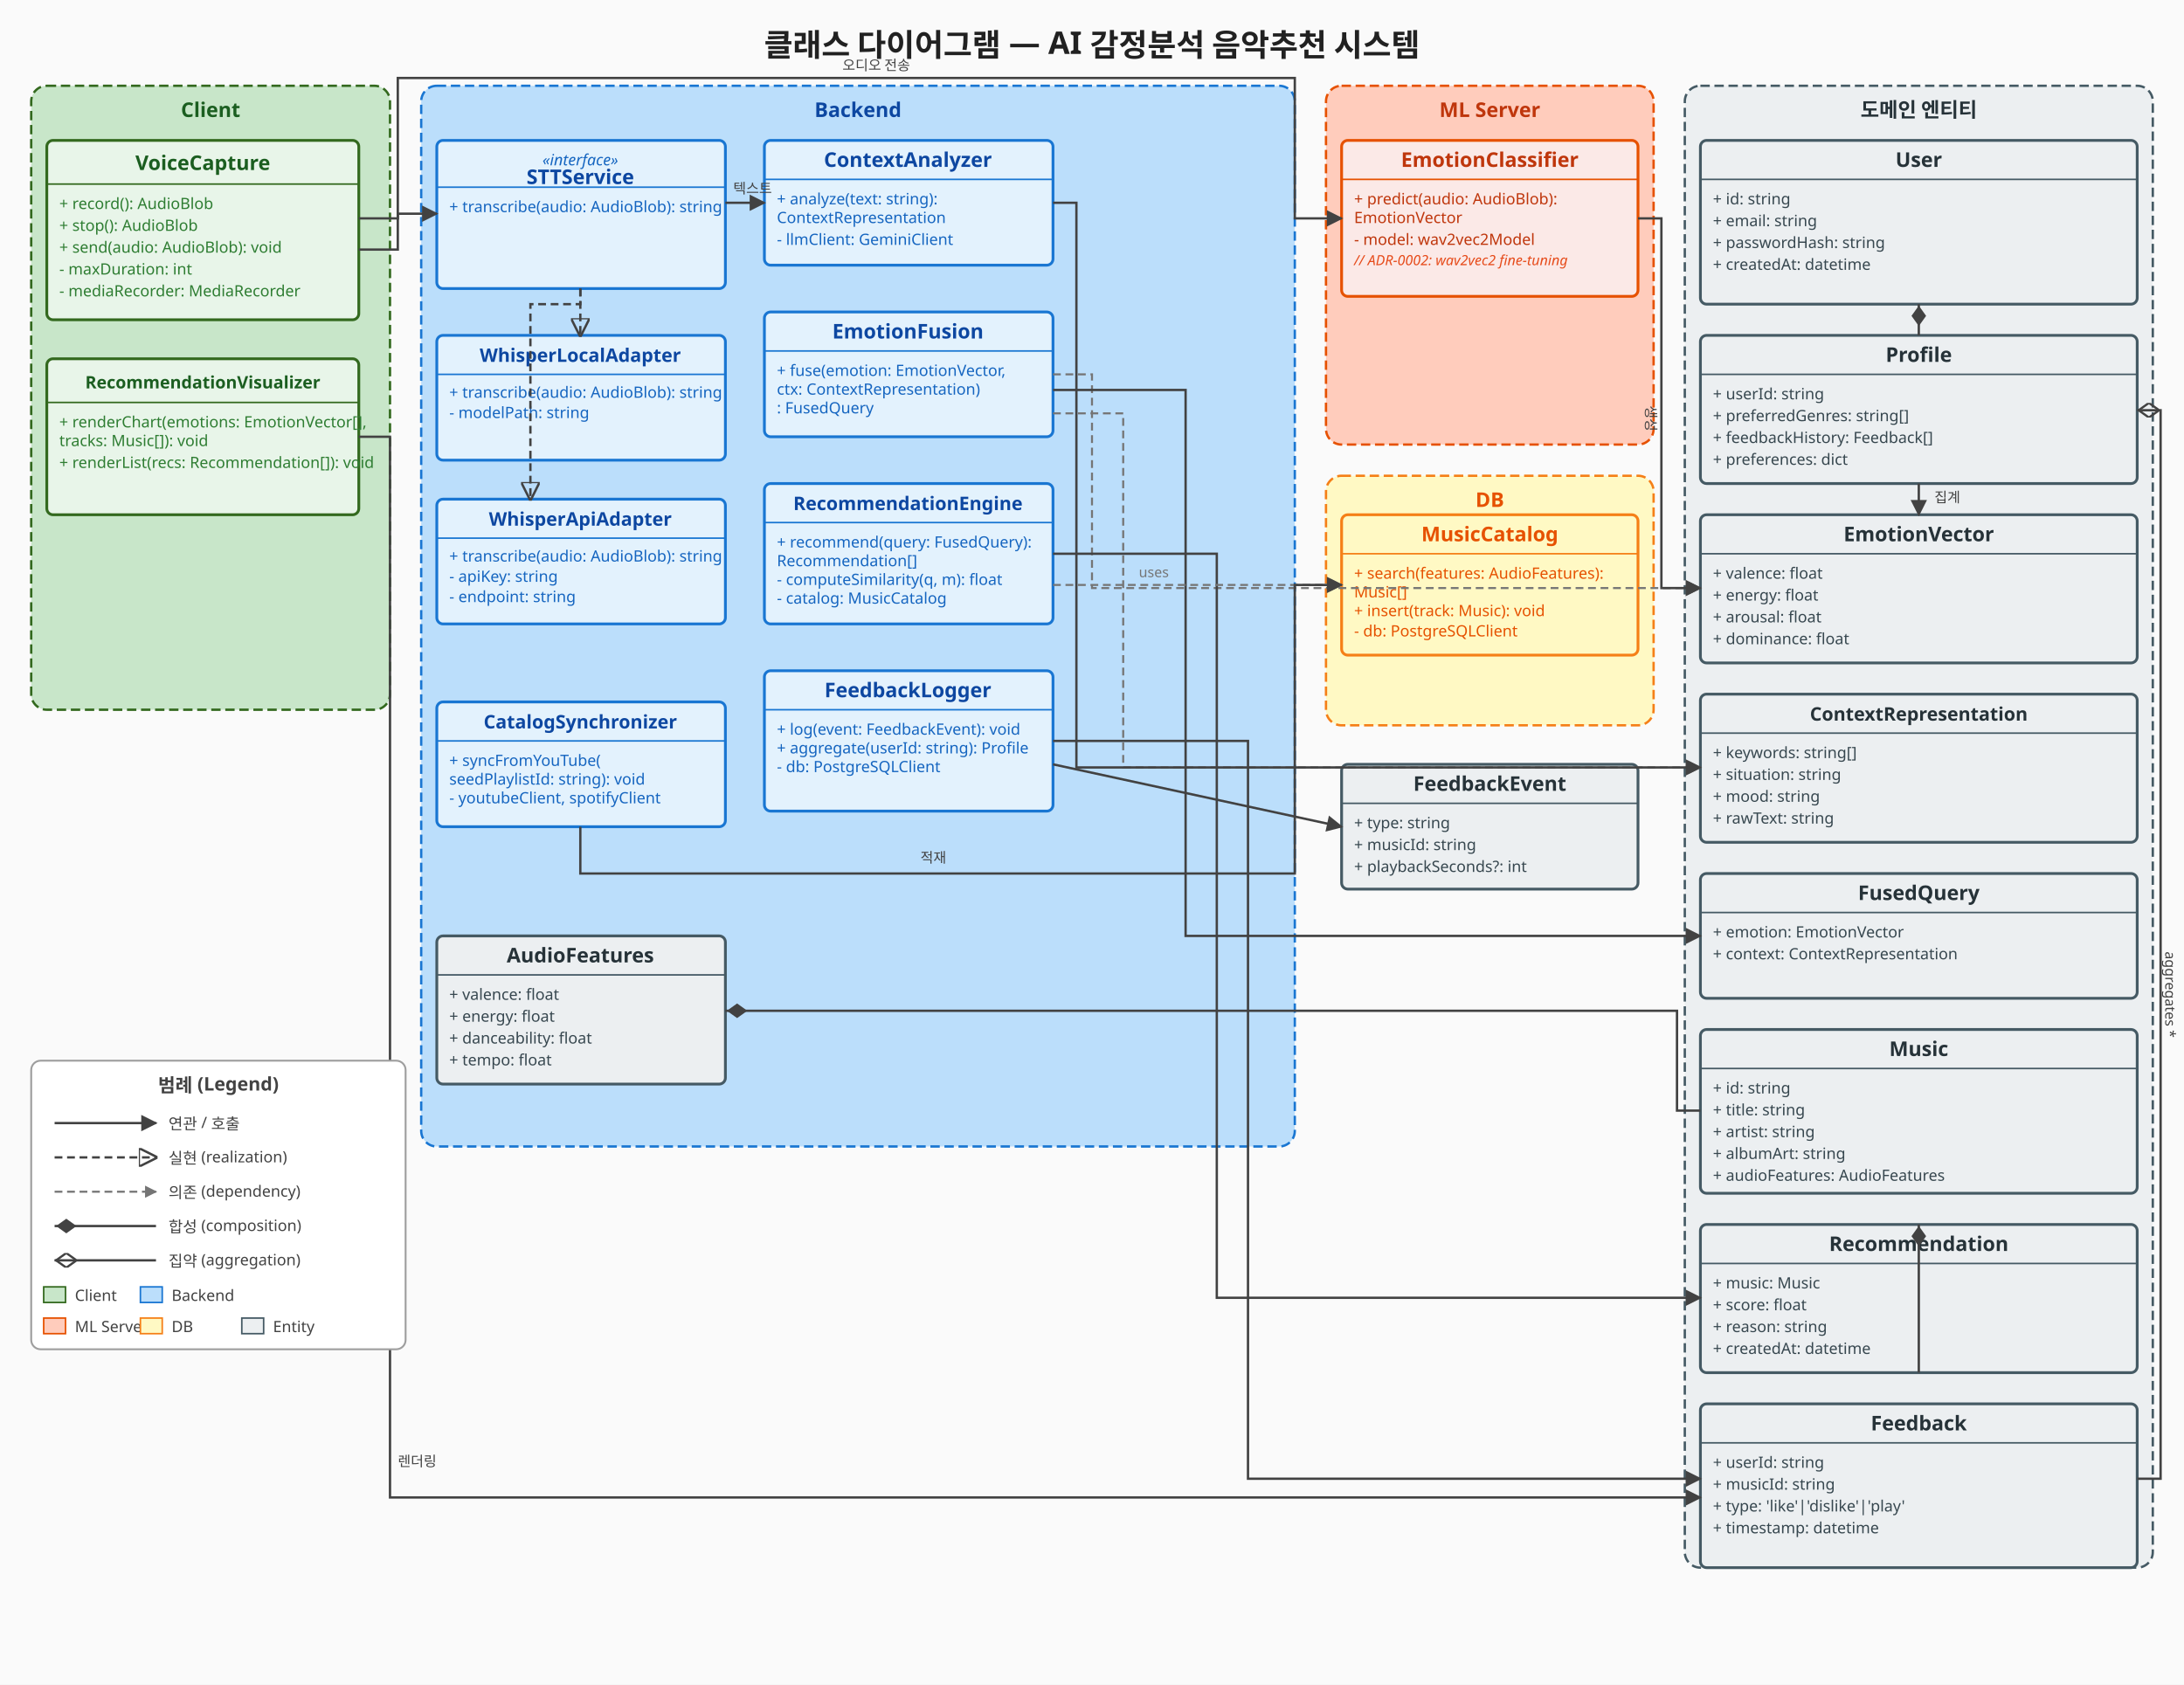
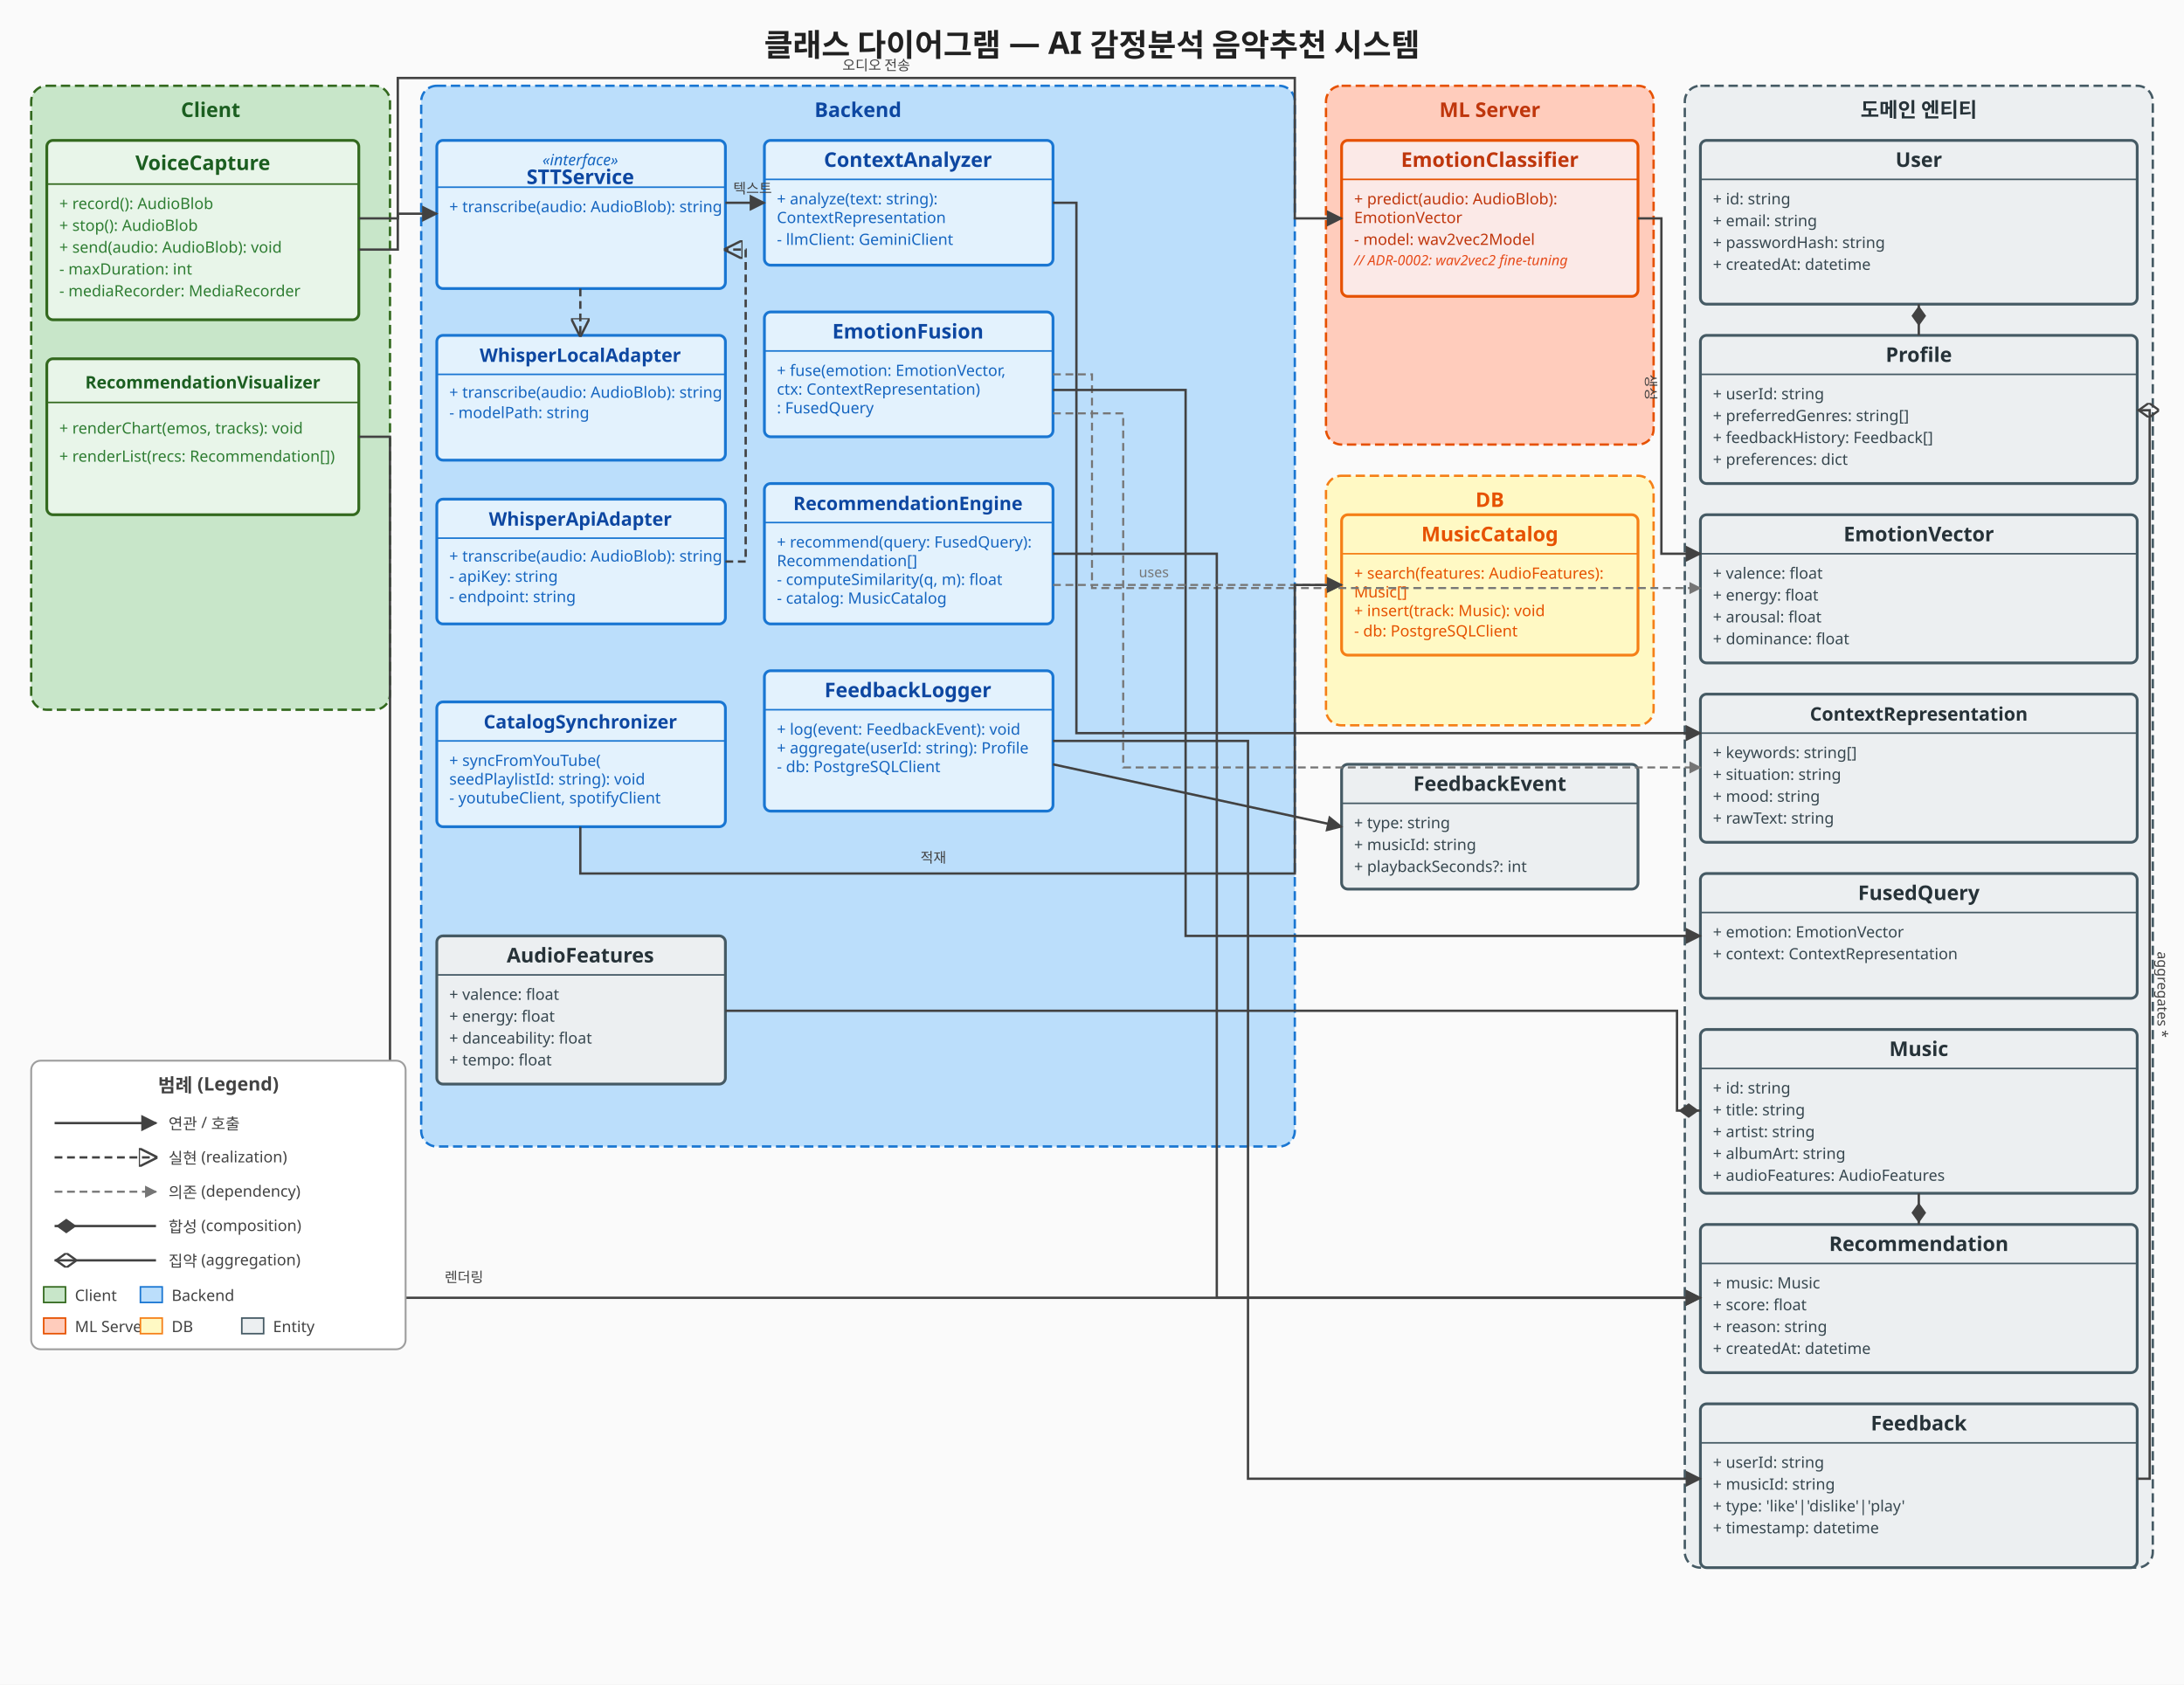
<svg xmlns="http://www.w3.org/2000/svg" viewBox="0 0 1400 1080" font-family="'Noto Sans KR', 'Apple SD Gothic Neo', system-ui, sans-serif">
  <defs>
    <marker id="arrow" viewBox="0 0 10 10" refX="9" refY="5" markerWidth="7" markerHeight="7" orient="auto-start-reverse">
      <path d="M 0 0 L 10 5 L 0 10 z" fill="#424242" />
    </marker>
    <marker id="open-triangle" viewBox="0 0 12 12" refX="11" refY="6" markerWidth="8" markerHeight="8" orient="auto-start-reverse">
      <path d="M 0 0 L 12 6 L 0 12 z" fill="none" stroke="#424242" stroke-width="1.5" />
    </marker>
    <marker id="inheritance" viewBox="0 0 12 12" refX="11" refY="6" markerWidth="8" markerHeight="8" orient="auto-start-reverse">
      <path d="M 0 0 L 12 6 L 0 12 z" fill="none" stroke="#424242" stroke-width="1.5" />
    </marker>
    <marker id="diamond-filled" viewBox="0 0 16 10" refX="15" refY="5" markerWidth="10" markerHeight="8" orient="auto-start-reverse">
      <path d="M 0 5 L 7 0 L 14 5 L 7 10 z" fill="#424242" />
    </marker>
    <marker id="diamond-open" viewBox="0 0 16 10" refX="15" refY="5" markerWidth="10" markerHeight="8" orient="auto-start-reverse">
      <path d="M 0 5 L 7 0 L 14 5 L 7 10 z" fill="none" stroke="#424242" stroke-width="1.5" />
    </marker>
    <marker id="dep-arrow" viewBox="0 0 10 10" refX="9" refY="5" markerWidth="6" markerHeight="6" orient="auto-start-reverse">
      <path d="M 0 0 L 10 5 L 0 10 z" fill="#757575" />
    </marker>
  </defs>
  <rect x="0" y="0" width="1400" height="1080" fill="#FAFAFA" />
  <text x="700" y="36" text-anchor="middle" font-size="20" font-weight="700" fill="#212121">
    클래스 다이어그램 — AI 감정분석 음악추천 시스템
  </text>
  <rect x="20" y="55" width="230" height="400" rx="10" fill="#C8E6C9" stroke="#33691E" stroke-width="1.5" stroke-dasharray="6,3" />
  <text x="135" y="75" text-anchor="middle" font-size="13" font-weight="700" fill="#1B5E20">Client</text>
  <rect x="270" y="55" width="560" height="680" rx="10" fill="#BBDEFB" stroke="#1976D2" stroke-width="1.5" stroke-dasharray="6,3" />
  <text x="550" y="75" text-anchor="middle" font-size="13" font-weight="700" fill="#0D47A1">Backend</text>
  <rect x="850" y="55" width="210" height="230" rx="10" fill="#FFCCBC" stroke="#E65100" stroke-width="1.5" stroke-dasharray="6,3" />
  <text x="955" y="75" text-anchor="middle" font-size="13" font-weight="700" fill="#BF360C">ML Server</text>
  <rect x="850" y="305" width="210" height="160" rx="10" fill="#FFF9C4" stroke="#F57F17" stroke-width="1.5" stroke-dasharray="6,3" />
  <text x="955" y="325" text-anchor="middle" font-size="13" font-weight="700" fill="#E65100">DB</text>
  <rect x="1080" y="55" width="300" height="950" rx="10" fill="#ECEFF1" stroke="#455A64" stroke-width="1.5" stroke-dasharray="6,3" />
  <text x="1230" y="75" text-anchor="middle" font-size="13" font-weight="700" fill="#263238">도메인 엔티티</text>
  <rect x="30" y="90" width="200" height="115" rx="4" fill="#E8F5E9" stroke="#33691E" stroke-width="1.8" />
  <line x1="30" y1="118" x2="230" y2="118" stroke="#33691E" stroke-width="1" />
  <text x="130" y="109" text-anchor="middle" font-size="13" font-weight="700" fill="#1B5E20">VoiceCapture</text>
  <text x="38" y="134" font-size="10" fill="#2E7D32">+ record(): AudioBlob</text>
  <text x="38" y="148" font-size="10" fill="#2E7D32">+ stop(): AudioBlob</text>
  <text x="38" y="162" font-size="10" fill="#2E7D32">+ send(audio: AudioBlob): void</text>
  <text x="38" y="176" font-size="10" fill="#2E7D32">- maxDuration: int</text>
  <text x="38" y="190" font-size="10" fill="#2E7D32">- mediaRecorder: MediaRecorder</text>
  <rect x="30" y="230" width="200" height="100" rx="4" fill="#E8F5E9" stroke="#33691E" stroke-width="1.8" />
  <line x1="30" y1="258" x2="230" y2="258" stroke="#33691E" stroke-width="1" />
  <text x="130" y="249" text-anchor="middle" font-size="11" font-weight="700" fill="#1B5E20">RecommendationVisualizer</text>
-   <text x="38" y="274" font-size="10" fill="#2E7D32">+ renderChart(emotions: EmotionVector[],</text>
-   <text x="38" y="286" font-size="10" fill="#2E7D32">    tracks: Music[]): void</text>
-   <text x="38" y="300" font-size="10" fill="#2E7D32">+ renderList(recs: Recommendation[]): void</text>
+   <text x="38" y="278" font-size="10" fill="#2E7D32">+ renderChart(emos, tracks): void</text>
+   <text x="38" y="296" font-size="10" fill="#2E7D32">+ renderList(recs: Recommendation[])</text>
  <rect x="280" y="90" width="185" height="95" rx="4" fill="#E3F2FD" stroke="#1976D2" stroke-width="1.8" />
  <line x1="280" y1="120" x2="465" y2="120" stroke="#1976D2" stroke-width="1" />
  <text x="372" y="106" text-anchor="middle" font-size="10" font-style="italic" fill="#1565C0">«interface»</text>
  <text x="372" y="118" text-anchor="middle" font-size="13" font-weight="700" fill="#0D47A1">STTService</text>
  <text x="288" y="136" font-size="10" fill="#1565C0">+ transcribe(audio: AudioBlob): string</text>
  <rect x="280" y="215" width="185" height="80" rx="4" fill="#E3F2FD" stroke="#1976D2" stroke-width="1.8" />
  <line x1="280" y1="240" x2="465" y2="240" stroke="#1976D2" stroke-width="1" />
  <text x="372" y="232" text-anchor="middle" font-size="12" font-weight="700" fill="#0D47A1">WhisperLocalAdapter</text>
  <text x="288" y="255" font-size="10" fill="#1565C0">+ transcribe(audio: AudioBlob): string</text>
  <text x="288" y="268" font-size="10" fill="#1565C0">- modelPath: string</text>
  <rect x="280" y="320" width="185" height="80" rx="4" fill="#E3F2FD" stroke="#1976D2" stroke-width="1.8" />
  <line x1="280" y1="345" x2="465" y2="345" stroke="#1976D2" stroke-width="1" />
  <text x="372" y="337" text-anchor="middle" font-size="12" font-weight="700" fill="#0D47A1">WhisperApiAdapter</text>
  <text x="288" y="360" font-size="10" fill="#1565C0">+ transcribe(audio: AudioBlob): string</text>
  <text x="288" y="373" font-size="10" fill="#1565C0">- apiKey: string</text>
  <text x="288" y="386" font-size="10" fill="#1565C0">- endpoint: string</text>
  <rect x="490" y="90" width="185" height="80" rx="4" fill="#E3F2FD" stroke="#1976D2" stroke-width="1.8" />
  <line x1="490" y1="115" x2="675" y2="115" stroke="#1976D2" stroke-width="1" />
  <text x="582" y="107" text-anchor="middle" font-size="13" font-weight="700" fill="#0D47A1">ContextAnalyzer</text>
  <text x="498" y="131" font-size="10" fill="#1565C0">+ analyze(text: string):</text>
  <text x="498" y="143" font-size="10" fill="#1565C0">    ContextRepresentation</text>
  <text x="498" y="157" font-size="10" fill="#1565C0">- llmClient: GeminiClient</text>
  <rect x="490" y="200" width="185" height="80" rx="4" fill="#E3F2FD" stroke="#1976D2" stroke-width="1.8" />
  <line x1="490" y1="225" x2="675" y2="225" stroke="#1976D2" stroke-width="1" />
  <text x="582" y="217" text-anchor="middle" font-size="13" font-weight="700" fill="#0D47A1">EmotionFusion</text>
  <text x="498" y="241" font-size="10" fill="#1565C0">+ fuse(emotion: EmotionVector,</text>
  <text x="498" y="253" font-size="10" fill="#1565C0">    ctx: ContextRepresentation)</text>
  <text x="498" y="265" font-size="10" fill="#1565C0">    : FusedQuery</text>
  <rect x="490" y="310" width="185" height="90" rx="4" fill="#E3F2FD" stroke="#1976D2" stroke-width="1.8" />
  <line x1="490" y1="335" x2="675" y2="335" stroke="#1976D2" stroke-width="1" />
  <text x="582" y="327" text-anchor="middle" font-size="12" font-weight="700" fill="#0D47A1">RecommendationEngine</text>
  <text x="498" y="351" font-size="10" fill="#1565C0">+ recommend(query: FusedQuery):</text>
  <text x="498" y="363" font-size="10" fill="#1565C0">    Recommendation[]</text>
  <text x="498" y="375" font-size="10" fill="#1565C0">- computeSimilarity(q, m): float</text>
  <text x="498" y="387" font-size="10" fill="#1565C0">- catalog: MusicCatalog</text>
  <rect x="490" y="430" width="185" height="90" rx="4" fill="#E3F2FD" stroke="#1976D2" stroke-width="1.8" />
  <line x1="490" y1="455" x2="675" y2="455" stroke="#1976D2" stroke-width="1" />
  <text x="582" y="447" text-anchor="middle" font-size="13" font-weight="700" fill="#0D47A1">FeedbackLogger</text>
  <text x="498" y="471" font-size="10" fill="#1565C0">+ log(event: FeedbackEvent): void</text>
  <text x="498" y="483" font-size="10" fill="#1565C0">+ aggregate(userId: string): Profile</text>
  <text x="498" y="495" font-size="10" fill="#1565C0">- db: PostgreSQLClient</text>
  <rect x="280" y="450" width="185" height="80" rx="4" fill="#E3F2FD" stroke="#1976D2" stroke-width="1.8" />
  <line x1="280" y1="475" x2="465" y2="475" stroke="#1976D2" stroke-width="1" />
  <text x="372" y="467" text-anchor="middle" font-size="12" font-weight="700" fill="#0D47A1">CatalogSynchronizer</text>
  <text x="288" y="491" font-size="10" fill="#1565C0">+ syncFromYouTube(</text>
  <text x="288" y="503" font-size="10" fill="#1565C0">    seedPlaylistId: string): void</text>
  <text x="288" y="515" font-size="10" fill="#1565C0">- youtubeClient, spotifyClient</text>
  <rect x="860" y="90" width="190" height="100" rx="4" fill="#FBE9E7" stroke="#E65100" stroke-width="1.8" />
  <line x1="860" y1="115" x2="1050" y2="115" stroke="#E65100" stroke-width="1" />
  <text x="955" y="107" text-anchor="middle" font-size="13" font-weight="700" fill="#BF360C">EmotionClassifier</text>
  <text x="868" y="131" font-size="10" fill="#BF360C">+ predict(audio: AudioBlob):</text>
  <text x="868" y="143" font-size="10" fill="#BF360C">    EmotionVector</text>
  <text x="868" y="157" font-size="10" fill="#BF360C">- model: wav2vec2Model</text>
  <text x="868" y="170" font-size="9" font-style="italic" fill="#E64A19">// ADR-0002: wav2vec2 fine-tuning</text>
  <rect x="860" y="330" width="190" height="90" rx="4" fill="#FFF9C4" stroke="#F57F17" stroke-width="1.8" />
  <line x1="860" y1="355" x2="1050" y2="355" stroke="#F57F17" stroke-width="1" />
  <text x="955" y="347" text-anchor="middle" font-size="13" font-weight="700" fill="#E65100">MusicCatalog</text>
  <text x="868" y="371" font-size="10" fill="#E65100">+ search(features: AudioFeatures):</text>
  <text x="868" y="383" font-size="10" fill="#E65100">    Music[]</text>
  <text x="868" y="395" font-size="10" fill="#E65100">+ insert(track: Music): void</text>
  <text x="868" y="408" font-size="10" fill="#E65100">- db: PostgreSQLClient</text>
  <rect x="1090" y="90" width="280" height="105" rx="4" fill="#ECEFF1" stroke="#455A64" stroke-width="1.8" />
  <line x1="1090" y1="115" x2="1370" y2="115" stroke="#455A64" stroke-width="1" />
  <text x="1230" y="107" text-anchor="middle" font-size="13" font-weight="700" fill="#263238">User</text>
  <text x="1098" y="131" font-size="10" fill="#37474F">+ id: string</text>
  <text x="1098" y="145" font-size="10" fill="#37474F">+ email: string</text>
  <text x="1098" y="159" font-size="10" fill="#37474F">+ passwordHash: string</text>
  <text x="1098" y="173" font-size="10" fill="#37474F">+ createdAt: datetime</text>
  <rect x="1090" y="215" width="280" height="95" rx="4" fill="#ECEFF1" stroke="#455A64" stroke-width="1.8" />
  <line x1="1090" y1="240" x2="1370" y2="240" stroke="#455A64" stroke-width="1" />
  <text x="1230" y="232" text-anchor="middle" font-size="13" font-weight="700" fill="#263238">Profile</text>
  <text x="1098" y="256" font-size="10" fill="#37474F">+ userId: string</text>
  <text x="1098" y="270" font-size="10" fill="#37474F">+ preferredGenres: string[]</text>
  <text x="1098" y="284" font-size="10" fill="#37474F">+ feedbackHistory: Feedback[]</text>
  <text x="1098" y="298" font-size="10" fill="#37474F">+ preferences: dict</text>
  <rect x="1090" y="330" width="280" height="95" rx="4" fill="#ECEFF1" stroke="#455A64" stroke-width="1.8" />
  <line x1="1090" y1="355" x2="1370" y2="355" stroke="#455A64" stroke-width="1" />
  <text x="1230" y="347" text-anchor="middle" font-size="13" font-weight="700" fill="#263238">EmotionVector</text>
  <text x="1098" y="371" font-size="10" fill="#37474F">+ valence: float</text>
  <text x="1098" y="385" font-size="10" fill="#37474F">+ energy: float</text>
  <text x="1098" y="399" font-size="10" fill="#37474F">+ arousal: float</text>
  <text x="1098" y="413" font-size="10" fill="#37474F">+ dominance: float</text>
  <rect x="1090" y="445" width="280" height="95" rx="4" fill="#ECEFF1" stroke="#455A64" stroke-width="1.8" />
  <line x1="1090" y1="470" x2="1370" y2="470" stroke="#455A64" stroke-width="1" />
  <text x="1230" y="462" text-anchor="middle" font-size="12" font-weight="700" fill="#263238">ContextRepresentation</text>
  <text x="1098" y="486" font-size="10" fill="#37474F">+ keywords: string[]</text>
  <text x="1098" y="500" font-size="10" fill="#37474F">+ situation: string</text>
  <text x="1098" y="514" font-size="10" fill="#37474F">+ mood: string</text>
  <text x="1098" y="528" font-size="10" fill="#37474F">+ rawText: string</text>
  <rect x="1090" y="560" width="280" height="80" rx="4" fill="#ECEFF1" stroke="#455A64" stroke-width="1.8" />
  <line x1="1090" y1="585" x2="1370" y2="585" stroke="#455A64" stroke-width="1" />
  <text x="1230" y="577" text-anchor="middle" font-size="13" font-weight="700" fill="#263238">FusedQuery</text>
  <text x="1098" y="601" font-size="10" fill="#37474F">+ emotion: EmotionVector</text>
  <text x="1098" y="615" font-size="10" fill="#37474F">+ context: ContextRepresentation</text>
  <rect x="1090" y="660" width="280" height="105" rx="4" fill="#ECEFF1" stroke="#455A64" stroke-width="1.8" />
  <line x1="1090" y1="685" x2="1370" y2="685" stroke="#455A64" stroke-width="1" />
  <text x="1230" y="677" text-anchor="middle" font-size="13" font-weight="700" fill="#263238">Music</text>
  <text x="1098" y="701" font-size="10" fill="#37474F">+ id: string</text>
  <text x="1098" y="715" font-size="10" fill="#37474F">+ title: string</text>
  <text x="1098" y="729" font-size="10" fill="#37474F">+ artist: string</text>
  <text x="1098" y="743" font-size="10" fill="#37474F">+ albumArt: string</text>
  <text x="1098" y="757" font-size="10" fill="#37474F">+ audioFeatures: AudioFeatures</text>
  <rect x="1090" y="785" width="280" height="95" rx="4" fill="#ECEFF1" stroke="#455A64" stroke-width="1.8" />
  <line x1="1090" y1="810" x2="1370" y2="810" stroke="#455A64" stroke-width="1" />
  <text x="1230" y="802" text-anchor="middle" font-size="13" font-weight="700" fill="#263238">Recommendation</text>
  <text x="1098" y="826" font-size="10" fill="#37474F">+ music: Music</text>
  <text x="1098" y="840" font-size="10" fill="#37474F">+ score: float</text>
  <text x="1098" y="854" font-size="10" fill="#37474F">+ reason: string</text>
  <text x="1098" y="868" font-size="10" fill="#37474F">+ createdAt: datetime</text>
  <rect x="1090" y="900" width="280" height="105" rx="4" fill="#ECEFF1" stroke="#455A64" stroke-width="1.8" />
  <line x1="1090" y1="925" x2="1370" y2="925" stroke="#455A64" stroke-width="1" />
  <text x="1230" y="917" text-anchor="middle" font-size="13" font-weight="700" fill="#263238">Feedback</text>
  <text x="1098" y="941" font-size="10" fill="#37474F">+ userId: string</text>
  <text x="1098" y="955" font-size="10" fill="#37474F">+ musicId: string</text>
  <text x="1098" y="969" font-size="10" fill="#37474F">+ type: 'like'|'dislike'|'play'</text>
  <text x="1098" y="983" font-size="10" fill="#37474F">+ timestamp: datetime</text>
  <rect x="860" y="490" width="190" height="80" rx="4" fill="#ECEFF1" stroke="#455A64" stroke-width="1.8" />
  <line x1="860" y1="515" x2="1050" y2="515" stroke="#455A64" stroke-width="1" />
  <text x="955" y="507" text-anchor="middle" font-size="13" font-weight="700" fill="#263238">FeedbackEvent</text>
  <text x="868" y="531" font-size="10" fill="#37474F">+ type: string</text>
  <text x="868" y="545" font-size="10" fill="#37474F">+ musicId: string</text>
  <text x="868" y="559" font-size="10" fill="#37474F">+ playbackSeconds?: int</text>
  <rect x="280" y="600" width="185" height="95" rx="4" fill="#ECEFF1" stroke="#455A64" stroke-width="1.8" />
  <line x1="280" y1="625" x2="465" y2="625" stroke="#455A64" stroke-width="1" />
  <text x="372" y="617" text-anchor="middle" font-size="13" font-weight="700" fill="#263238">AudioFeatures</text>
  <text x="288" y="641" font-size="10" fill="#37474F">+ valence: float</text>
  <text x="288" y="655" font-size="10" fill="#37474F">+ energy: float</text>
  <text x="288" y="669" font-size="10" fill="#37474F">+ danceability: float</text>
  <text x="288" y="683" font-size="10" fill="#37474F">+ tempo: float</text>
  <line x1="372" y1="185" x2="372" y2="215" stroke="#424242" stroke-width="1.5" stroke-dasharray="5,3" marker-end="url(#open-triangle)" />
-   <polyline points="372,185 372,195 340,195 340,320" fill="none" stroke="#424242" stroke-width="1.5" stroke-dasharray="5,3" marker-end="url(#open-triangle)" />
+   <polyline points="465,360 478,360 478,160 465,160" fill="none" stroke="#424242" stroke-width="1.5" stroke-dasharray="5,3" marker-end="url(#open-triangle)" />
  <line x1="1230" y1="195" x2="1230" y2="215" fill="none" stroke="#424242" stroke-width="1.5" marker-start="url(#diamond-filled)" />
-   <line x1="1230" y1="310" x2="1230" y2="330" fill="none" stroke="#424242" stroke-width="1.5" marker-end="url(#arrow)" />
-   <text x="1240" y="322" font-size="9" fill="#424242">집계</text>
-   <polyline points="1370,263 1385,263 1385,948 1370,948" fill="none" stroke="#424242" stroke-width="1.5" marker-start="url(#diamond-open)" />
-   <text x="1388" y="610" font-size="9" fill="#424242" transform="rotate(90,1388,610)">aggregates *</text>
-   <line x1="1230" y1="880" x2="1230" y2="785" fill="none" stroke="#424242" stroke-width="1.5" marker-end="url(#diamond-filled)" />
-   <polyline points="1090,712 1075,712 1075,648 465,648" fill="none" stroke="#424242" stroke-width="1.5" marker-end="url(#diamond-filled)" />
+   <polyline points="1370,263 1378,263 1378,948 1370,948" fill="none" stroke="#424242" stroke-width="1.5" marker-start="url(#diamond-open)" />
+   <text x="1383" y="610" font-size="9" fill="#424242" transform="rotate(90,1383,610)">aggregates *</text>
+   <line x1="1230" y1="765" x2="1230" y2="785" stroke="#424242" stroke-width="1.5" marker-end="url(#diamond-filled)" />
+   <polyline points="465,648 1075,648 1075,712 1090,712" fill="none" stroke="#424242" stroke-width="1.5" marker-end="url(#diamond-filled)" />
  <polyline points="675,240 700,240 700,377 1090,377" fill="none" stroke="#757575" stroke-width="1.3" stroke-dasharray="5,3" marker-end="url(#dep-arrow)" />
  <polyline points="675,265 720,265 720,492 1090,492" fill="none" stroke="#757575" stroke-width="1.3" stroke-dasharray="5,3" marker-end="url(#dep-arrow)" />

   FusedQuery --&gt;
  <polyline points="675,250 760,250 760,600 1090,600" fill="none" stroke="#424242" stroke-width="1.5" marker-end="url(#arrow)" />

   Recommendation --&gt;
  <polyline points="675,355 780,355 780,832 1090,832" fill="none" stroke="#424242" stroke-width="1.5" marker-end="url(#arrow)" />
  <polyline points="675,375 860,375" fill="none" stroke="#757575" stroke-width="1.3" stroke-dasharray="5,3" marker-end="url(#dep-arrow)" />
  <text x="730" y="370" font-size="9" fill="#757575">uses</text>

   Feedback --&gt;
  <polyline points="675,475 800,475 800,948 1090,948" fill="none" stroke="#424242" stroke-width="1.5" marker-end="url(#arrow)" />

   FeedbackEvent (receives) --&gt;
  <polyline points="675,490 860,530" fill="none" stroke="#424242" stroke-width="1.5" marker-end="url(#arrow)" />

   MusicCatalog --&gt;
  <polyline points="372,530 372,560 830,560 830,375 860,375" fill="none" stroke="#424242" stroke-width="1.5" marker-end="url(#arrow)" />
  <text x="590" y="553" font-size="9" fill="#424242">적재</text>

   EmotionClassifier --&gt;
  
  <polyline points="230,140 255,140 255,50 830,50 830,140 860,140" fill="none" stroke="#424242" stroke-width="1.5" marker-end="url(#arrow)" />
  <text x="540" y="45" font-size="9" fill="#424242">오디오 전송</text>

   STTService --&gt;
  <polyline points="230,160 255,160 255,137 280,137" fill="none" stroke="#424242" stroke-width="1.5" marker-end="url(#arrow)" />

   ContextAnalyzer --&gt;
  <line x1="465" y1="130" x2="490" y2="130" stroke="#424242" stroke-width="1.5" marker-end="url(#arrow)" />
  <text x="470" y="124" font-size="9" fill="#424242">텍스트</text>

-    EmotionVector --&gt;
+    EmotionVector (생성, 진입점 y=355로 분리) --&gt;
  
-   <polyline points="1050,140 1065,140 1065,377 1090,377" fill="none" stroke="#424242" stroke-width="1.5" marker-end="url(#arrow)" />
-   <text x="1055" y="260" font-size="9" fill="#424242" transform="rotate(90,1055,260)">생성</text>
- 
-    ContextRepresentation --&gt;
-   <polyline points="675,130 690,130 690,492 1090,492" fill="none" stroke="#424242" stroke-width="1.5" marker-end="url(#arrow)" />
+   <polyline points="1050,140 1065,140 1065,355 1090,355" fill="none" stroke="#424242" stroke-width="1.5" marker-end="url(#arrow)" />
+   <text x="1045" y="250" font-size="9" fill="#424242" transform="rotate(90,1055,250)">생성</text>
+ 
+    ContextRepresentation (진입점 y=470으로 분리 - EmotionFusion 라인과 안 겹침) --&gt;
+   <polyline points="675,130 690,130 690,470 1090,470" fill="none" stroke="#424242" stroke-width="1.5" marker-end="url(#arrow)" />

   Recommendation (renders) --&gt;
-   <polyline points="230,280 250,280 250,960 1090,960" fill="none" stroke="#424242" stroke-width="1.5" marker-end="url(#arrow)" />
-   <text x="255" y="940" font-size="9" fill="#424242">렌더링</text>
+   <polyline points="230,280 250,280 250,832 1090,832" fill="none" stroke="#424242" stroke-width="1.5" marker-end="url(#arrow)" />
+   <text x="285" y="822" font-size="9" fill="#424242">렌더링</text>
  <rect x="20" y="680" width="240" height="185" rx="6" fill="#FFFFFF" stroke="#9E9E9E" stroke-width="1.2" />
  <text x="140" y="700" text-anchor="middle" font-size="12" font-weight="700" fill="#424242">범례 (Legend)</text>
  <line x1="35" y1="720" x2="100" y2="720" stroke="#424242" stroke-width="1.5" marker-end="url(#arrow)" />
  <text x="108" y="724" font-size="10" fill="#424242">연관 / 호출</text>
  <line x1="35" y1="742" x2="100" y2="742" stroke="#424242" stroke-width="1.5" stroke-dasharray="5,3" marker-end="url(#open-triangle)" />
  <text x="108" y="746" font-size="10" fill="#424242">실현 (realization)</text>
  <line x1="35" y1="764" x2="100" y2="764" stroke="#757575" stroke-width="1.3" stroke-dasharray="5,3" marker-end="url(#dep-arrow)" />
  <text x="108" y="768" font-size="10" fill="#424242">의존 (dependency)</text>
  <line x1="35" y1="786" x2="100" y2="786" stroke="#424242" stroke-width="1.5" marker-start="url(#diamond-filled)" />
  <text x="108" y="790" font-size="10" fill="#424242">합성 (composition)</text>
  <line x1="35" y1="808" x2="100" y2="808" stroke="#424242" stroke-width="1.5" marker-start="url(#diamond-open)" />
  <text x="108" y="812" font-size="10" fill="#424242">집약 (aggregation)</text>
  <rect x="28" y="825" width="14" height="10" fill="#C8E6C9" stroke="#33691E" stroke-width="1" />
  <text x="48" y="834" font-size="10" fill="#424242">Client</text>
  <rect x="90" y="825" width="14" height="10" fill="#BBDEFB" stroke="#1976D2" stroke-width="1" />
  <text x="110" y="834" font-size="10" fill="#424242">Backend</text>
  <rect x="28" y="845" width="14" height="10" fill="#FFCCBC" stroke="#E65100" stroke-width="1" />
  <text x="48" y="854" font-size="10" fill="#424242">ML Server</text>
  <rect x="90" y="845" width="14" height="10" fill="#FFF9C4" stroke="#F57F17" stroke-width="1" />
  <text x="110" y="854" font-size="10" fill="#424242">DB</text>
  <rect x="155" y="845" width="14" height="10" fill="#ECEFF1" stroke="#455A64" stroke-width="1" />
  <text x="175" y="854" font-size="10" fill="#424242">Entity</text>
</svg>
